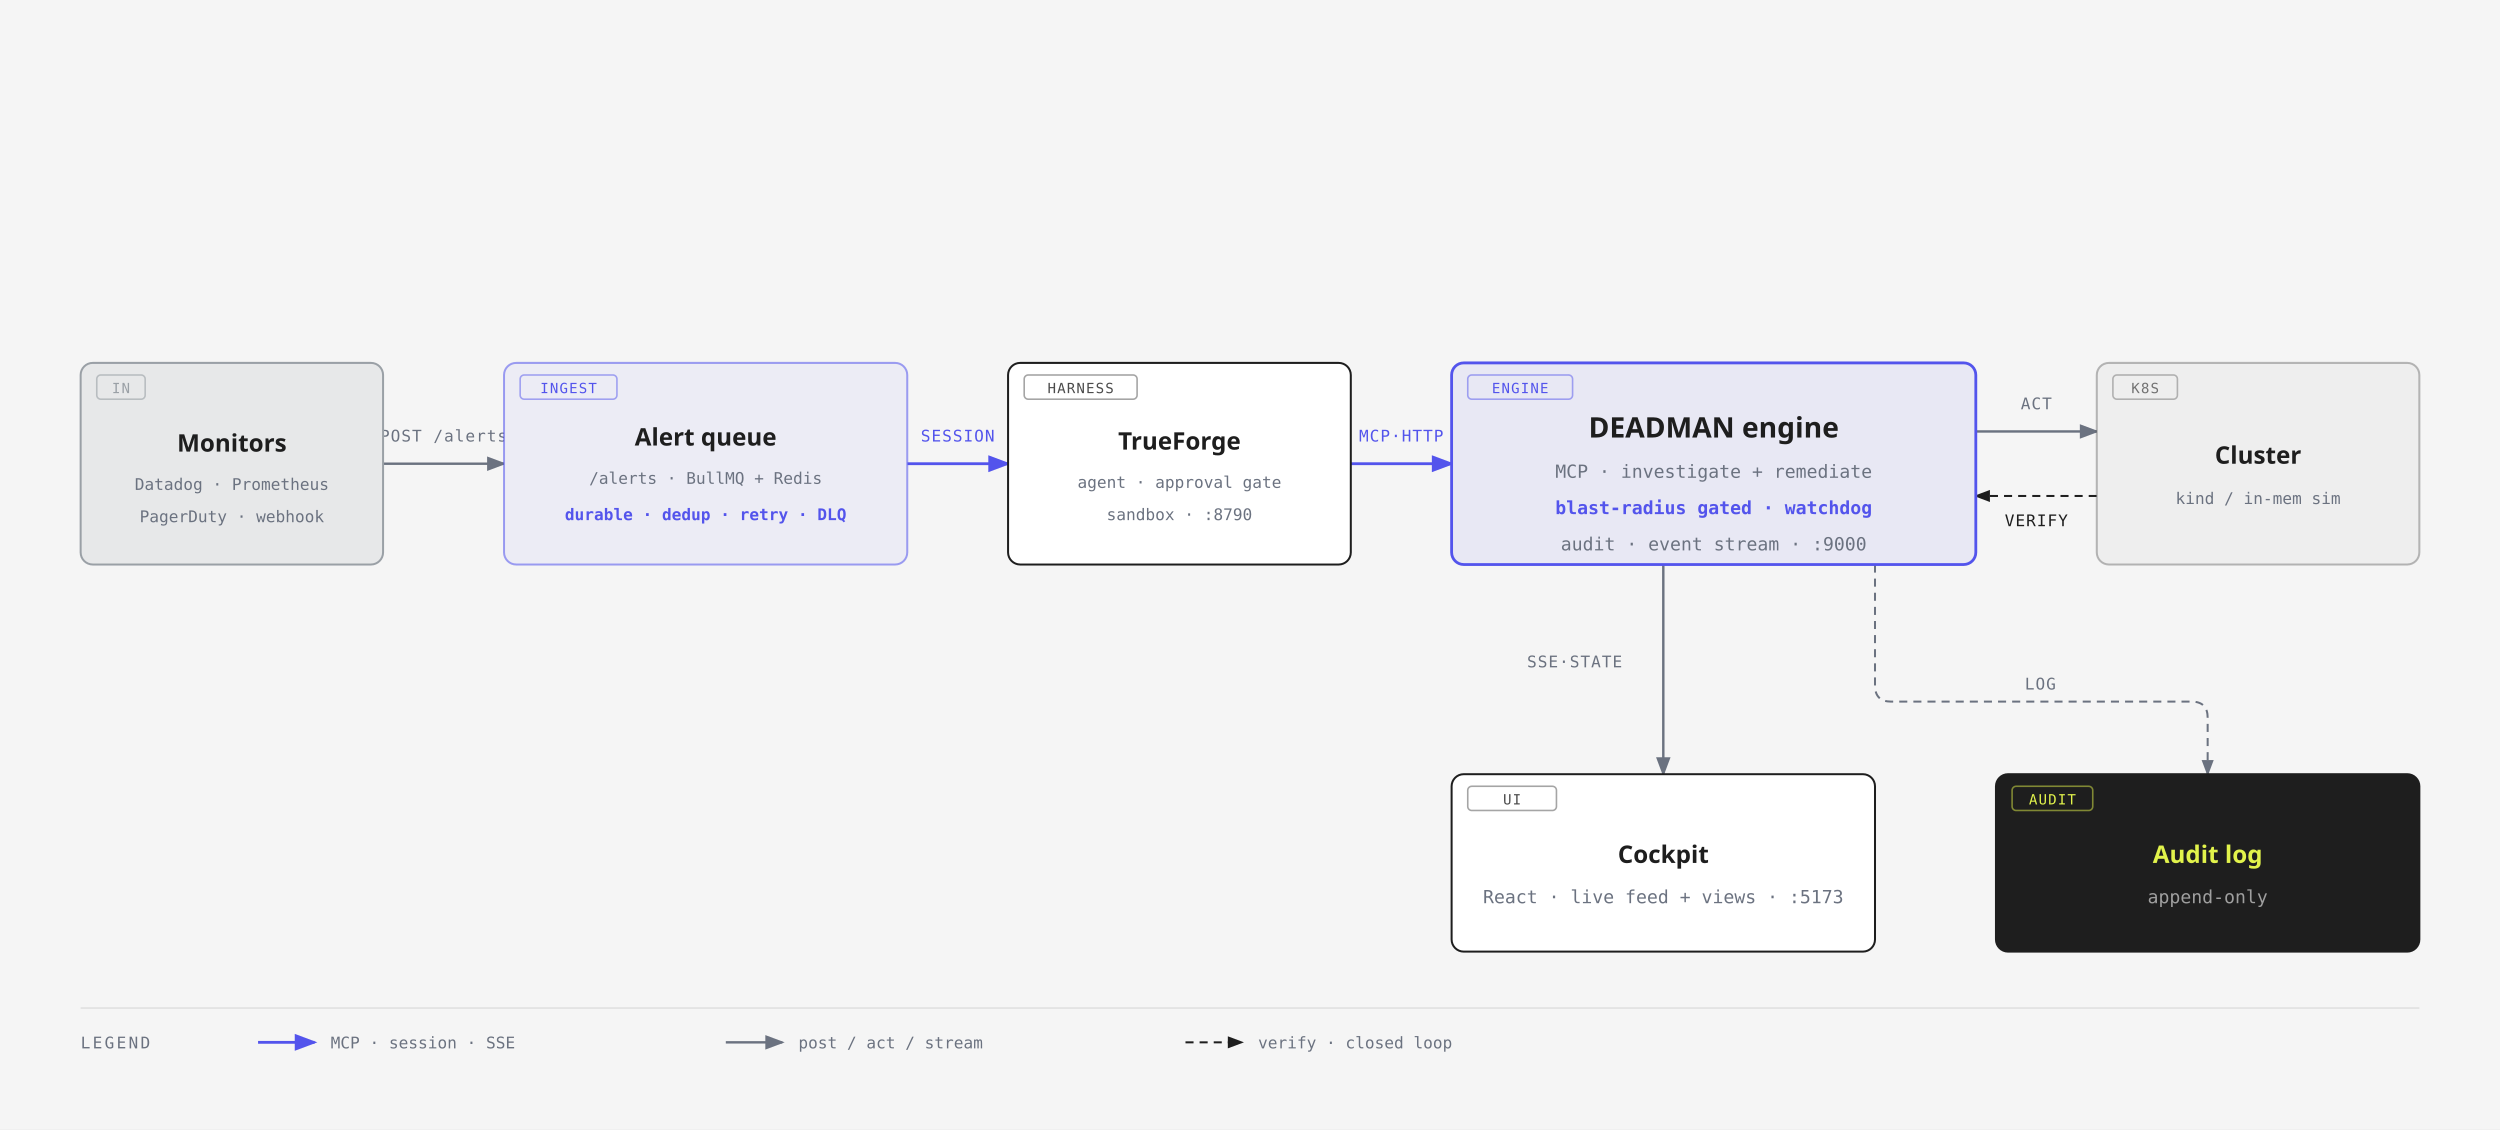
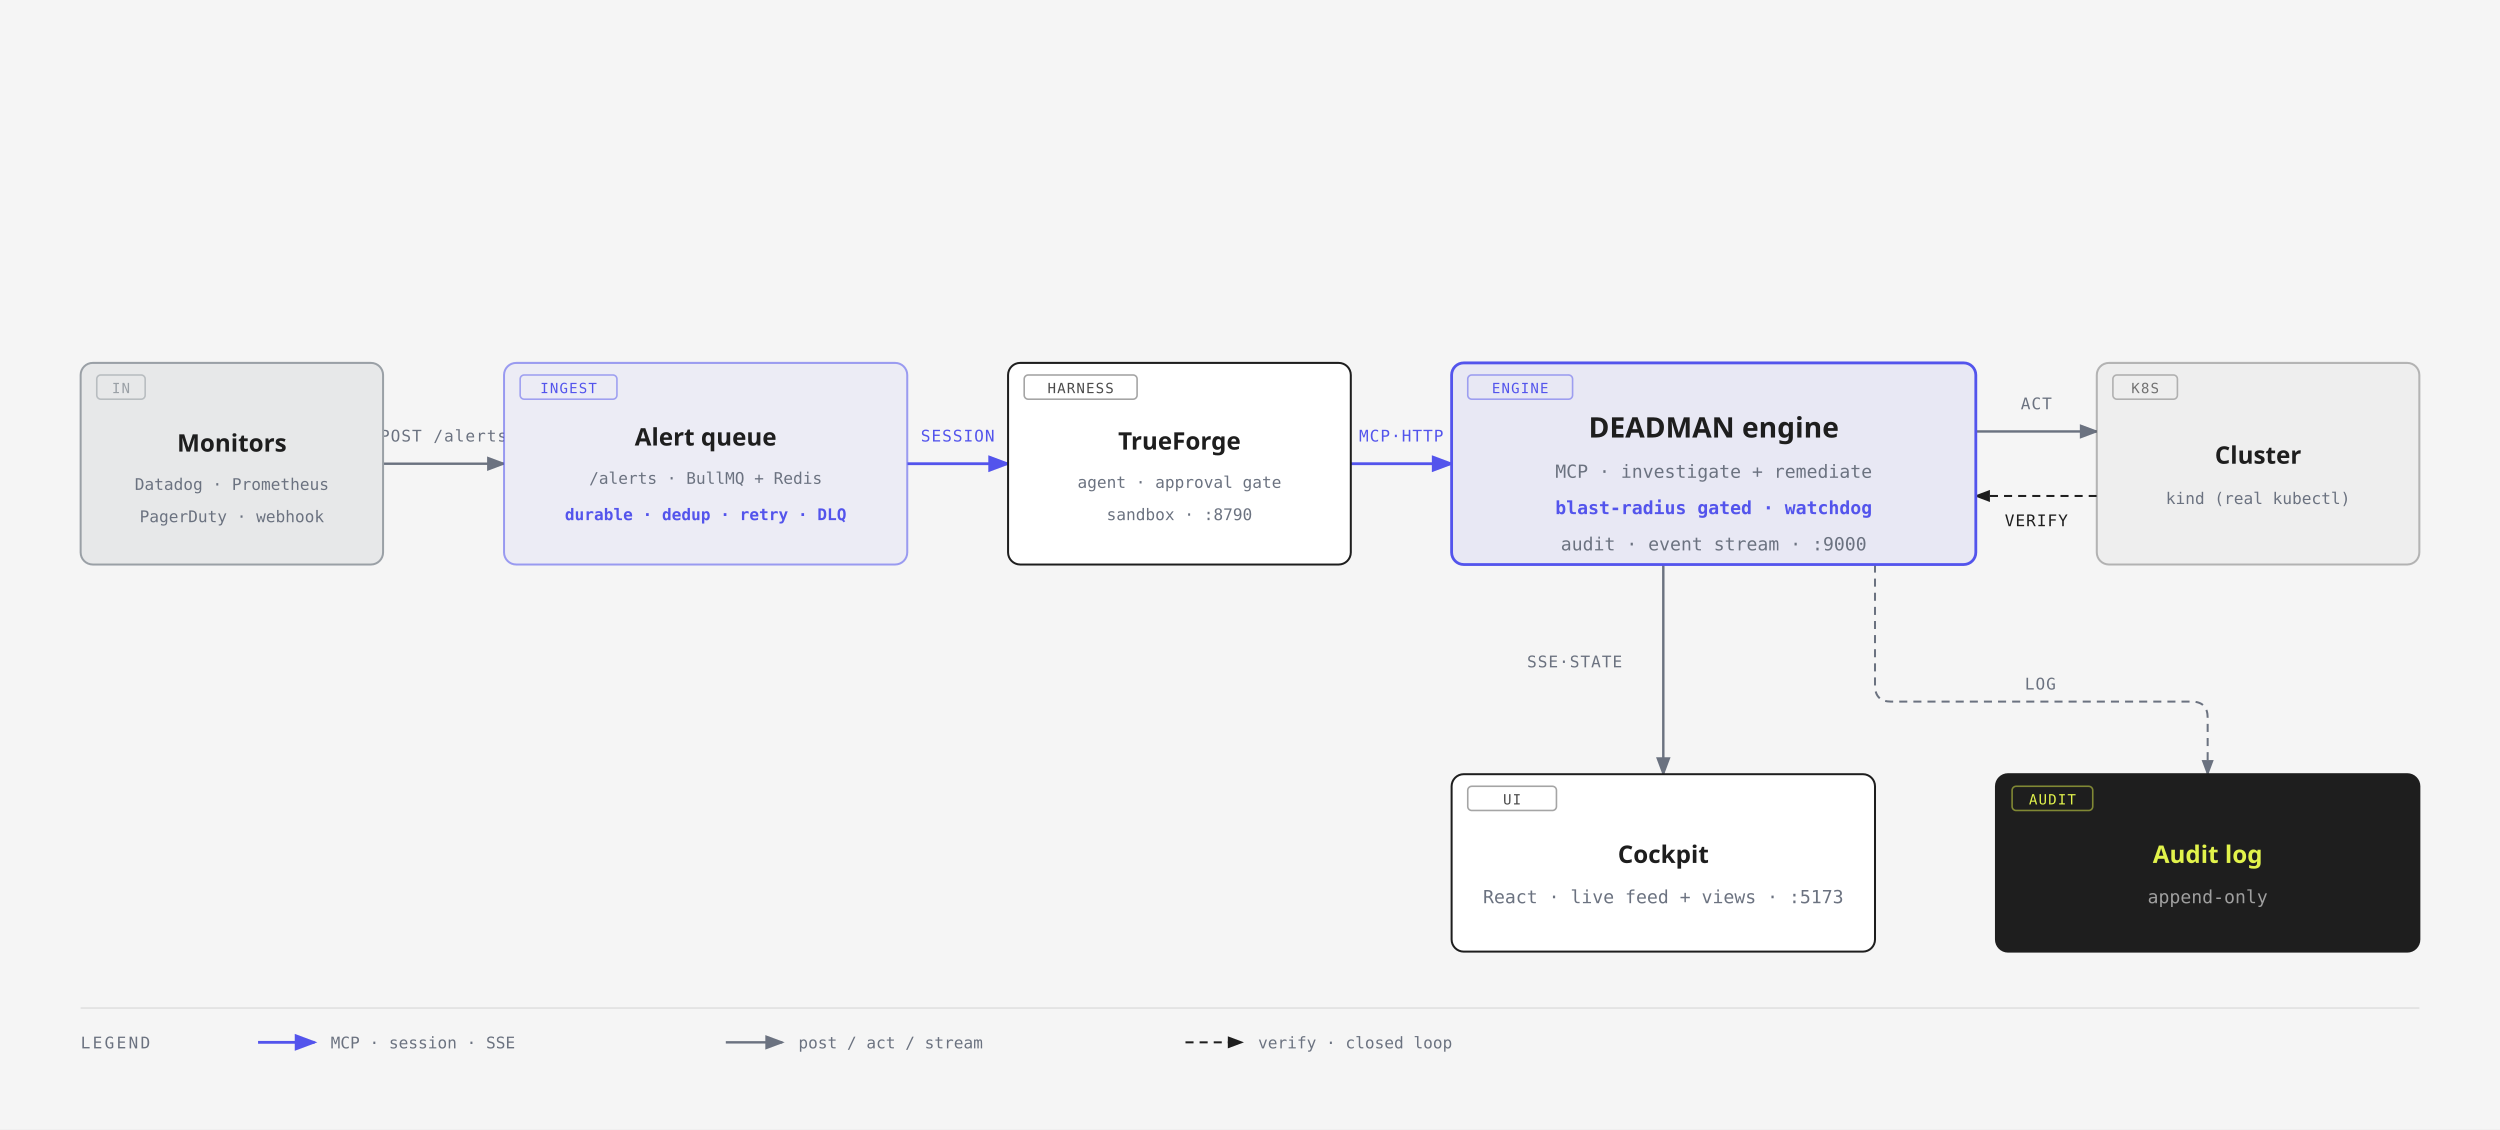
<svg xmlns="http://www.w3.org/2000/svg" viewBox="0 0 1240 560" role="img" aria-labelledby="deadman-hld-title deadman-hld-desc">
  <defs>
    <marker id="arrow" markerWidth="8" markerHeight="6" refX="7" refY="3" orient="auto">
      <polygon points="0 0, 8 3, 0 6" fill="#6b7280" />
    </marker>
    <marker id="arrow-accent" markerWidth="8" markerHeight="6" refX="7" refY="3" orient="auto">
      <polygon points="0 0, 8 3, 0 6" fill="#5354EC" />
    </marker>
    <marker id="arrow-ink" markerWidth="8" markerHeight="6" refX="7" refY="3" orient="auto">
      <polygon points="0 0, 8 3, 0 6" fill="#1E1E1E" />
    </marker>
  </defs>
  <rect width="100%" height="100%" fill="#F5F5F5" />
  <line x1="190" y1="230" x2="250" y2="230" stroke="#6b7280" stroke-width="1.2" marker-end="url(#arrow)" />
  <rect x="192" y="210" width="66" height="12" rx="2" fill="#F5F5F5" />
  <text x="220" y="219" fill="#6b7280" font-size="8" font-family="'Geist Mono',monospace" text-anchor="middle" letter-spacing="0.06em">POST /alerts</text>
  <line x1="450" y1="230" x2="500" y2="230" stroke="#5354EC" stroke-width="1.4" marker-end="url(#arrow-accent)" />
  <rect x="451" y="210" width="48" height="12" rx="2" fill="#F5F5F5" />
  <text x="475" y="219" fill="#5354EC" font-size="8" font-family="'Geist Mono',monospace" text-anchor="middle" letter-spacing="0.06em">SESSION</text>
  <line x1="670" y1="230" x2="720" y2="230" stroke="#5354EC" stroke-width="1.4" marker-end="url(#arrow-accent)" />
  <rect x="667" y="210" width="56" height="12" rx="2" fill="#F5F5F5" />
  <text x="695" y="219" fill="#5354EC" font-size="8" font-family="'Geist Mono',monospace" text-anchor="middle" letter-spacing="0.06em">MCP·HTTP</text>
  <line x1="980" y1="214" x2="1040" y2="214" stroke="#6b7280" stroke-width="1.2" marker-end="url(#arrow)" />
  <rect x="996" y="194" width="28" height="12" rx="2" fill="#F5F5F5" />
  <text x="1010" y="203" fill="#6b7280" font-size="8" font-family="'Geist Mono',monospace" text-anchor="middle" letter-spacing="0.06em">ACT</text>
  <line x1="1040" y1="246" x2="980" y2="246" stroke="#1E1E1E" stroke-width="1" stroke-dasharray="4,3" marker-end="url(#arrow-ink)" />
  <rect x="986" y="252" width="48" height="12" rx="2" fill="#F5F5F5" />
  <text x="1010" y="261" fill="#1E1E1E" font-size="8" font-family="'Geist Mono',monospace" text-anchor="middle" letter-spacing="0.06em">VERIFY</text>
  <line x1="825" y1="280" x2="825" y2="384" stroke="#6b7280" stroke-width="1.2" marker-end="url(#arrow)" />
  <rect x="748" y="322" width="66" height="12" rx="2" fill="#F5F5F5" />
  <text x="781" y="331" fill="#6b7280" font-size="8" font-family="'Geist Mono',monospace" text-anchor="middle" letter-spacing="0.06em">SSE·STATE</text>
  <path d="M930,280 V340 Q930,348 938,348 H1087 Q1095,348 1095,356 V384" fill="none" stroke="#6b7280" stroke-width="1" stroke-dasharray="4,3" marker-end="url(#arrow)" />
  <rect x="994" y="333" width="36" height="12" rx="2" fill="#F5F5F5" />
  <text x="1012" y="342" fill="#6b7280" font-size="8" font-family="'Geist Mono',monospace" text-anchor="middle" letter-spacing="0.06em">LOG</text>
  <rect x="40" y="180" width="150" height="100" rx="6" fill="#F5F5F5" />
  <rect x="40" y="180" width="150" height="100" rx="6" fill="rgba(107,114,128,0.10)" stroke="#9aa0a6" stroke-width="1" />
  <rect x="48" y="186" width="24" height="12" rx="2" fill="transparent" stroke="rgba(154,160,166,0.6)" stroke-width="0.8" />
  <text x="60" y="195" fill="#9aa0a6" font-size="7" font-family="'Geist Mono',monospace" text-anchor="middle" letter-spacing="0.08em">IN</text>
  <text x="115" y="224" fill="#1E1E1E" font-size="12" font-weight="600" font-family="'Geist',sans-serif" text-anchor="middle">Monitors</text>
  <text x="115" y="243" fill="#6b7280" font-size="8" font-family="'Geist Mono',monospace" text-anchor="middle">Datadog · Prometheus</text>
  <text x="115" y="259" fill="#6b7280" font-size="8" font-family="'Geist Mono',monospace" text-anchor="middle">PagerDuty · webhook</text>
  <rect x="250" y="180" width="200" height="100" rx="6" fill="#F5F5F5" />
  <rect x="250" y="180" width="200" height="100" rx="6" fill="rgba(83,84,236,0.06)" stroke="rgba(83,84,236,0.55)" stroke-width="1" />
  <rect x="258" y="186" width="48" height="12" rx="2" fill="transparent" stroke="rgba(83,84,236,0.5)" stroke-width="0.8" />
  <text x="282" y="195" fill="#5354EC" font-size="7" font-family="'Geist Mono',monospace" text-anchor="middle" letter-spacing="0.08em">INGEST</text>
  <text x="350" y="221" fill="#1E1E1E" font-size="12" font-weight="600" font-family="'Geist',sans-serif" text-anchor="middle">Alert queue</text>
  <text x="350" y="240" fill="#6b7280" font-size="8" font-family="'Geist Mono',monospace" text-anchor="middle">/alerts · BullMQ + Redis</text>
  <text x="350" y="258" fill="#5354EC" font-size="8" font-weight="600" font-family="'Geist Mono',monospace" text-anchor="middle">durable · dedup · retry · DLQ</text>
  <rect x="500" y="180" width="170" height="100" rx="6" fill="#F5F5F5" />
  <rect x="500" y="180" width="170" height="100" rx="6" fill="#ffffff" stroke="#1E1E1E" stroke-width="1" />
  <rect x="508" y="186" width="56" height="12" rx="2" fill="transparent" stroke="rgba(30,30,30,0.40)" stroke-width="0.8" />
  <text x="536" y="195" fill="rgba(30,30,30,0.80)" font-size="7" font-family="'Geist Mono',monospace" text-anchor="middle" letter-spacing="0.08em">HARNESS</text>
  <text x="585" y="223" fill="#1E1E1E" font-size="12" font-weight="600" font-family="'Geist',sans-serif" text-anchor="middle">TrueForge</text>
  <text x="585" y="242" fill="#6b7280" font-size="8" font-family="'Geist Mono',monospace" text-anchor="middle">agent · approval gate</text>
  <text x="585" y="258" fill="#6b7280" font-size="8" font-family="'Geist Mono',monospace" text-anchor="middle">sandbox · :8790</text>
  <rect x="720" y="180" width="260" height="100" rx="6" fill="#F5F5F5" />
  <rect x="720" y="180" width="260" height="100" rx="6" fill="rgba(83,84,236,0.08)" stroke="#5354EC" stroke-width="1.4" />
  <rect x="728" y="186" width="52" height="12" rx="2" fill="transparent" stroke="rgba(83,84,236,0.5)" stroke-width="0.8" />
  <text x="754" y="195" fill="#5354EC" font-size="7" font-family="'Geist Mono',monospace" text-anchor="middle" letter-spacing="0.08em">ENGINE</text>
  <text x="850" y="217" fill="#1E1E1E" font-size="14" font-weight="600" font-family="'Geist',sans-serif" text-anchor="middle">DEADMAN engine</text>
  <text x="850" y="237" fill="#6b7280" font-size="9" font-family="'Geist Mono',monospace" text-anchor="middle">MCP · investigate + remediate</text>
  <text x="850" y="255" fill="#5354EC" font-size="9" font-weight="600" font-family="'Geist Mono',monospace" text-anchor="middle">blast-radius gated · watchdog</text>
  <text x="850" y="273" fill="#6b7280" font-size="9" font-family="'Geist Mono',monospace" text-anchor="middle">audit · event stream · :9000</text>
  <rect x="1040" y="180" width="160" height="100" rx="6" fill="#F5F5F5" />
  <rect x="1040" y="180" width="160" height="100" rx="6" fill="rgba(30,30,30,0.03)" stroke="rgba(30,30,30,0.30)" stroke-width="1" />
  <rect x="1048" y="186" width="32" height="12" rx="2" fill="transparent" stroke="rgba(30,30,30,0.30)" stroke-width="0.8" />
  <text x="1064" y="195" fill="rgba(30,30,30,0.60)" font-size="7" font-family="'Geist Mono',monospace" text-anchor="middle" letter-spacing="0.08em">K8S</text>
  <text x="1120" y="230" fill="#1E1E1E" font-size="12" font-weight="600" font-family="'Geist',sans-serif" text-anchor="middle">Cluster</text>
-   <text x="1120" y="250" fill="#6b7280" font-size="8" font-family="'Geist Mono',monospace" text-anchor="middle">kind / in-mem sim</text>
+   <text x="1120" y="250" fill="#6b7280" font-size="8" font-family="'Geist Mono',monospace" text-anchor="middle">kind (real kubectl)</text>
  <rect x="720" y="384" width="210" height="88" rx="6" fill="#F5F5F5" />
  <rect x="720" y="384" width="210" height="88" rx="6" fill="#ffffff" stroke="#1E1E1E" stroke-width="1" />
  <rect x="728" y="390" width="44" height="12" rx="2" fill="transparent" stroke="rgba(30,30,30,0.40)" stroke-width="0.8" />
  <text x="750" y="399" fill="rgba(30,30,30,0.80)" font-size="7" font-family="'Geist Mono',monospace" text-anchor="middle" letter-spacing="0.08em">UI</text>
  <text x="825" y="428" fill="#1E1E1E" font-size="12" font-weight="600" font-family="'Geist',sans-serif" text-anchor="middle">Cockpit</text>
  <text x="825" y="448" fill="#6b7280" font-size="9" font-family="'Geist Mono',monospace" text-anchor="middle">React · live feed + views · :5173</text>
  <rect x="990" y="384" width="210" height="88" rx="6" fill="#F5F5F5" />
  <rect x="990" y="384" width="210" height="88" rx="6" fill="#1E1E1E" stroke="#1E1E1E" stroke-width="1" />
  <rect x="998" y="390" width="40" height="12" rx="2" fill="transparent" stroke="rgba(226,243,75,0.5)" stroke-width="0.8" />
  <text x="1018" y="399" fill="#E2F34B" font-size="7" font-family="'Geist Mono',monospace" text-anchor="middle" letter-spacing="0.08em">AUDIT</text>
  <text x="1095" y="428" fill="#E2F34B" font-size="12" font-weight="600" font-family="'Geist',sans-serif" text-anchor="middle">Audit log</text>
  <text x="1095" y="448" fill="rgba(245,245,245,0.60)" font-size="9" font-family="'Geist Mono',monospace" text-anchor="middle">append-only</text>
  <line x1="40" y1="500" x2="1200" y2="500" stroke="rgba(30,30,30,0.10)" stroke-width="0.8" />
  <text x="40" y="520" fill="#6b7280" font-size="8" font-family="'Geist Mono',monospace" letter-spacing="0.14em">LEGEND</text>
  <line x1="128" y1="517" x2="156" y2="517" stroke="#5354EC" stroke-width="1.4" marker-end="url(#arrow-accent)" />
  <text x="164" y="520" fill="#6b7280" font-size="8" font-family="'Geist Mono',monospace">MCP · session · SSE</text>
  <line x1="360" y1="517" x2="388" y2="517" stroke="#6b7280" stroke-width="1.2" marker-end="url(#arrow)" />
  <text x="396" y="520" fill="#6b7280" font-size="8" font-family="'Geist Mono',monospace">post / act / stream</text>
  <line x1="588" y1="517" x2="616" y2="517" stroke="#1E1E1E" stroke-width="1" stroke-dasharray="4,3" marker-end="url(#arrow-ink)" />
  <text x="624" y="520" fill="#6b7280" font-size="8" font-family="'Geist Mono',monospace">verify · closed loop</text>
</svg>
